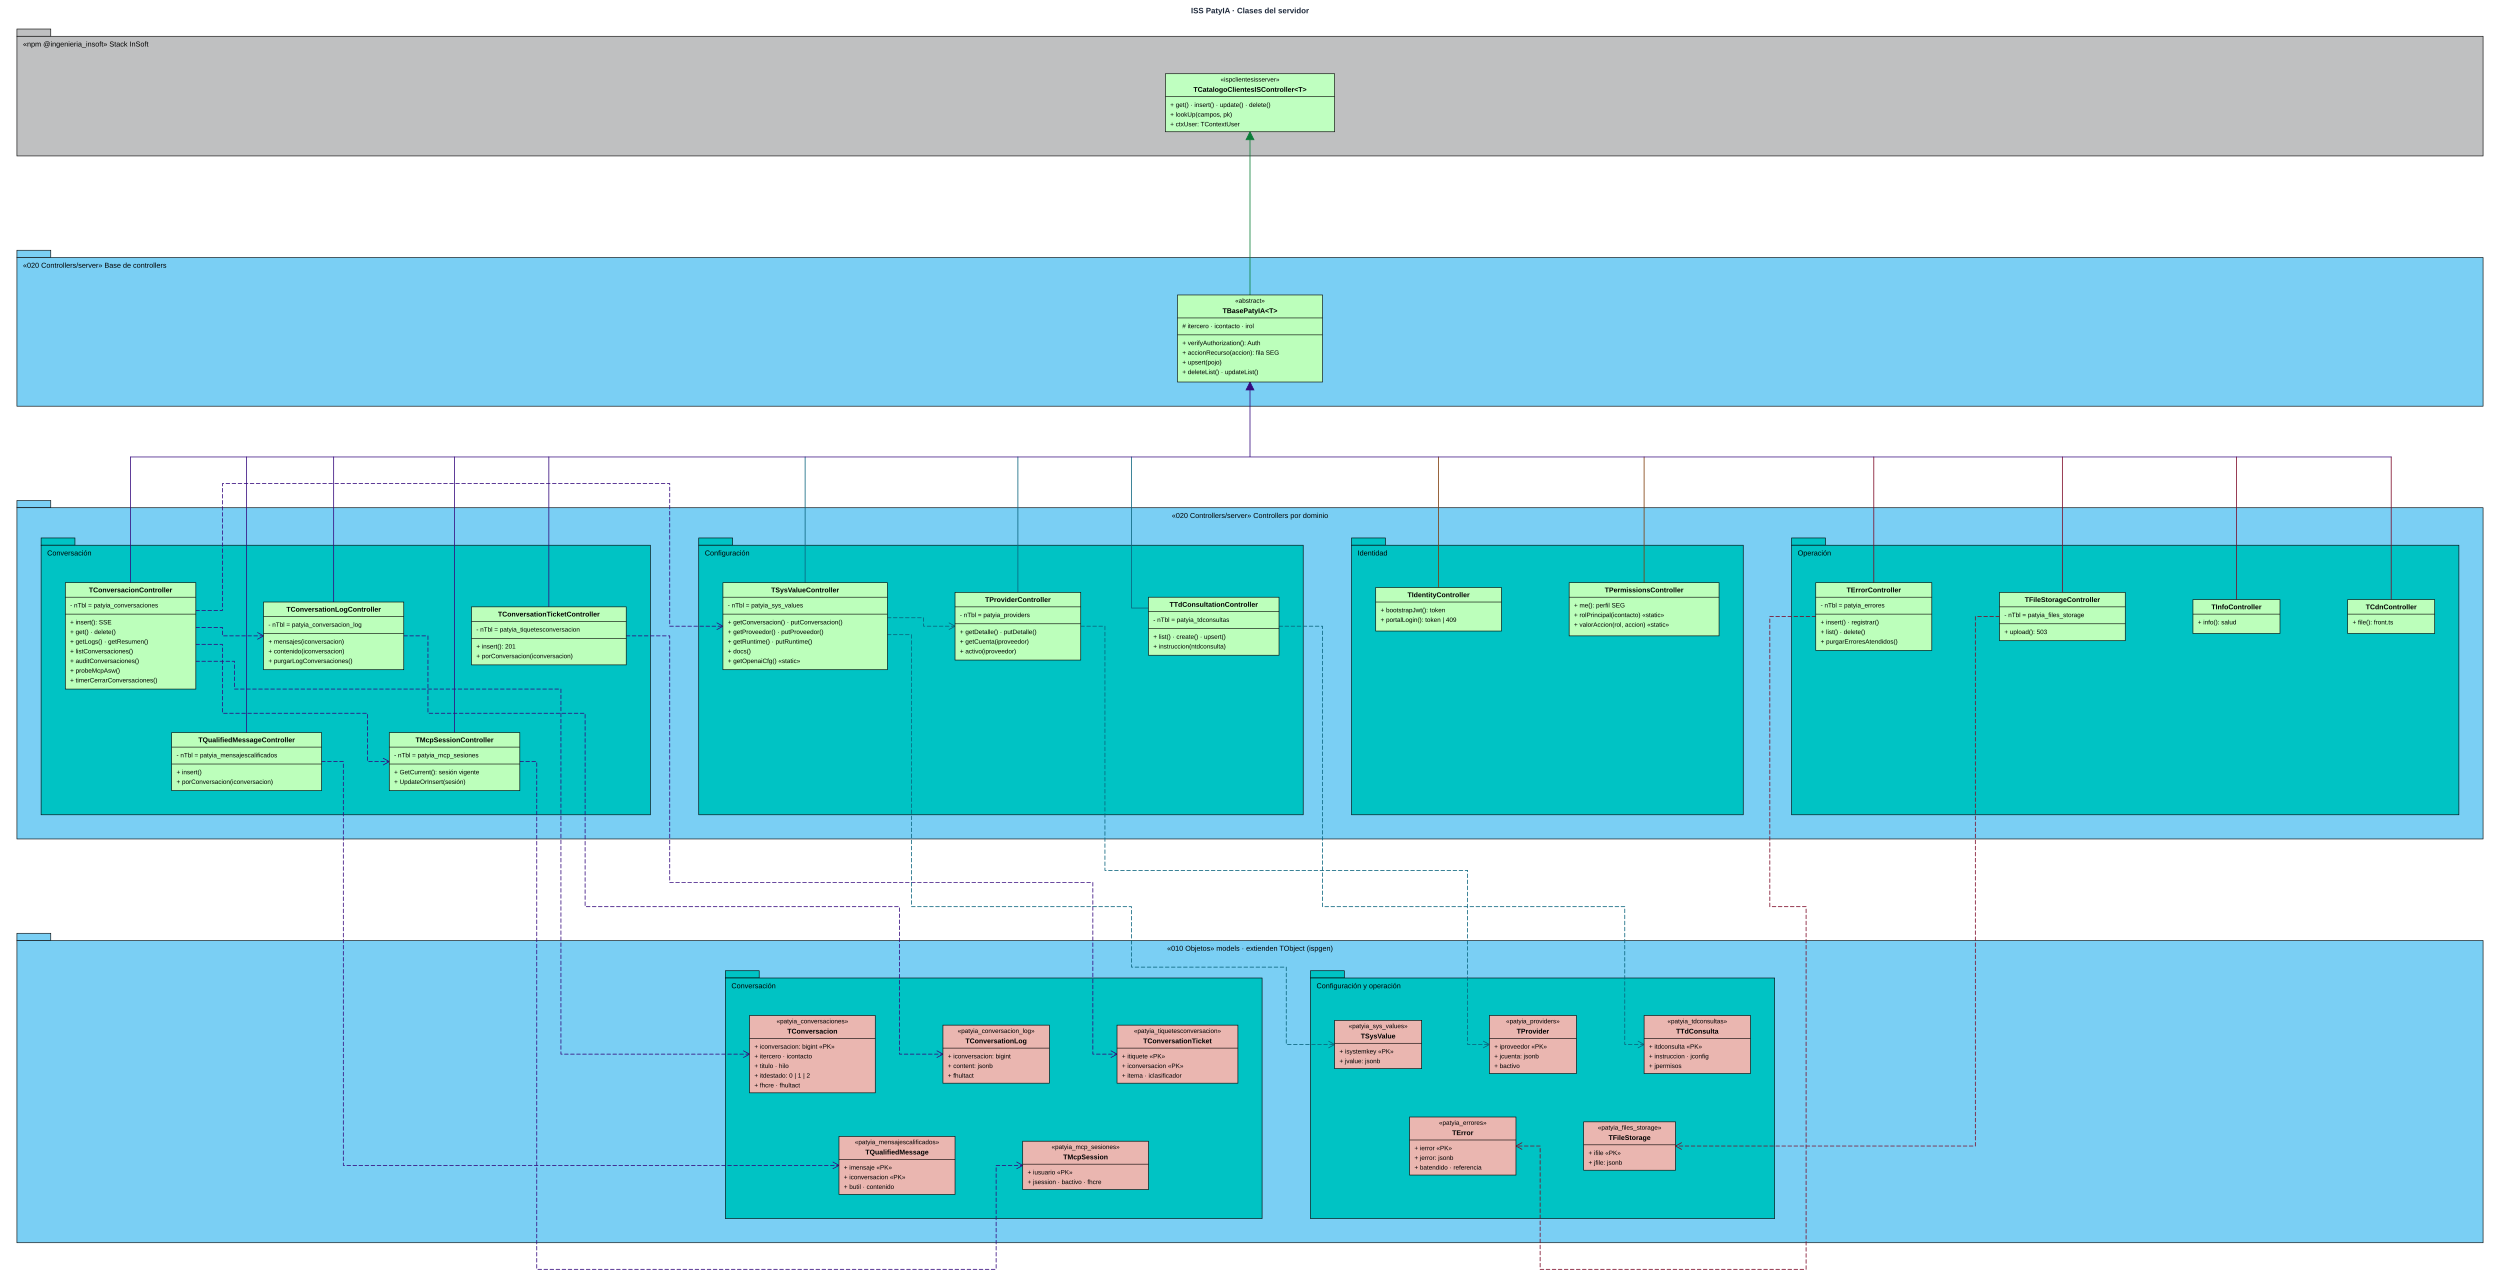
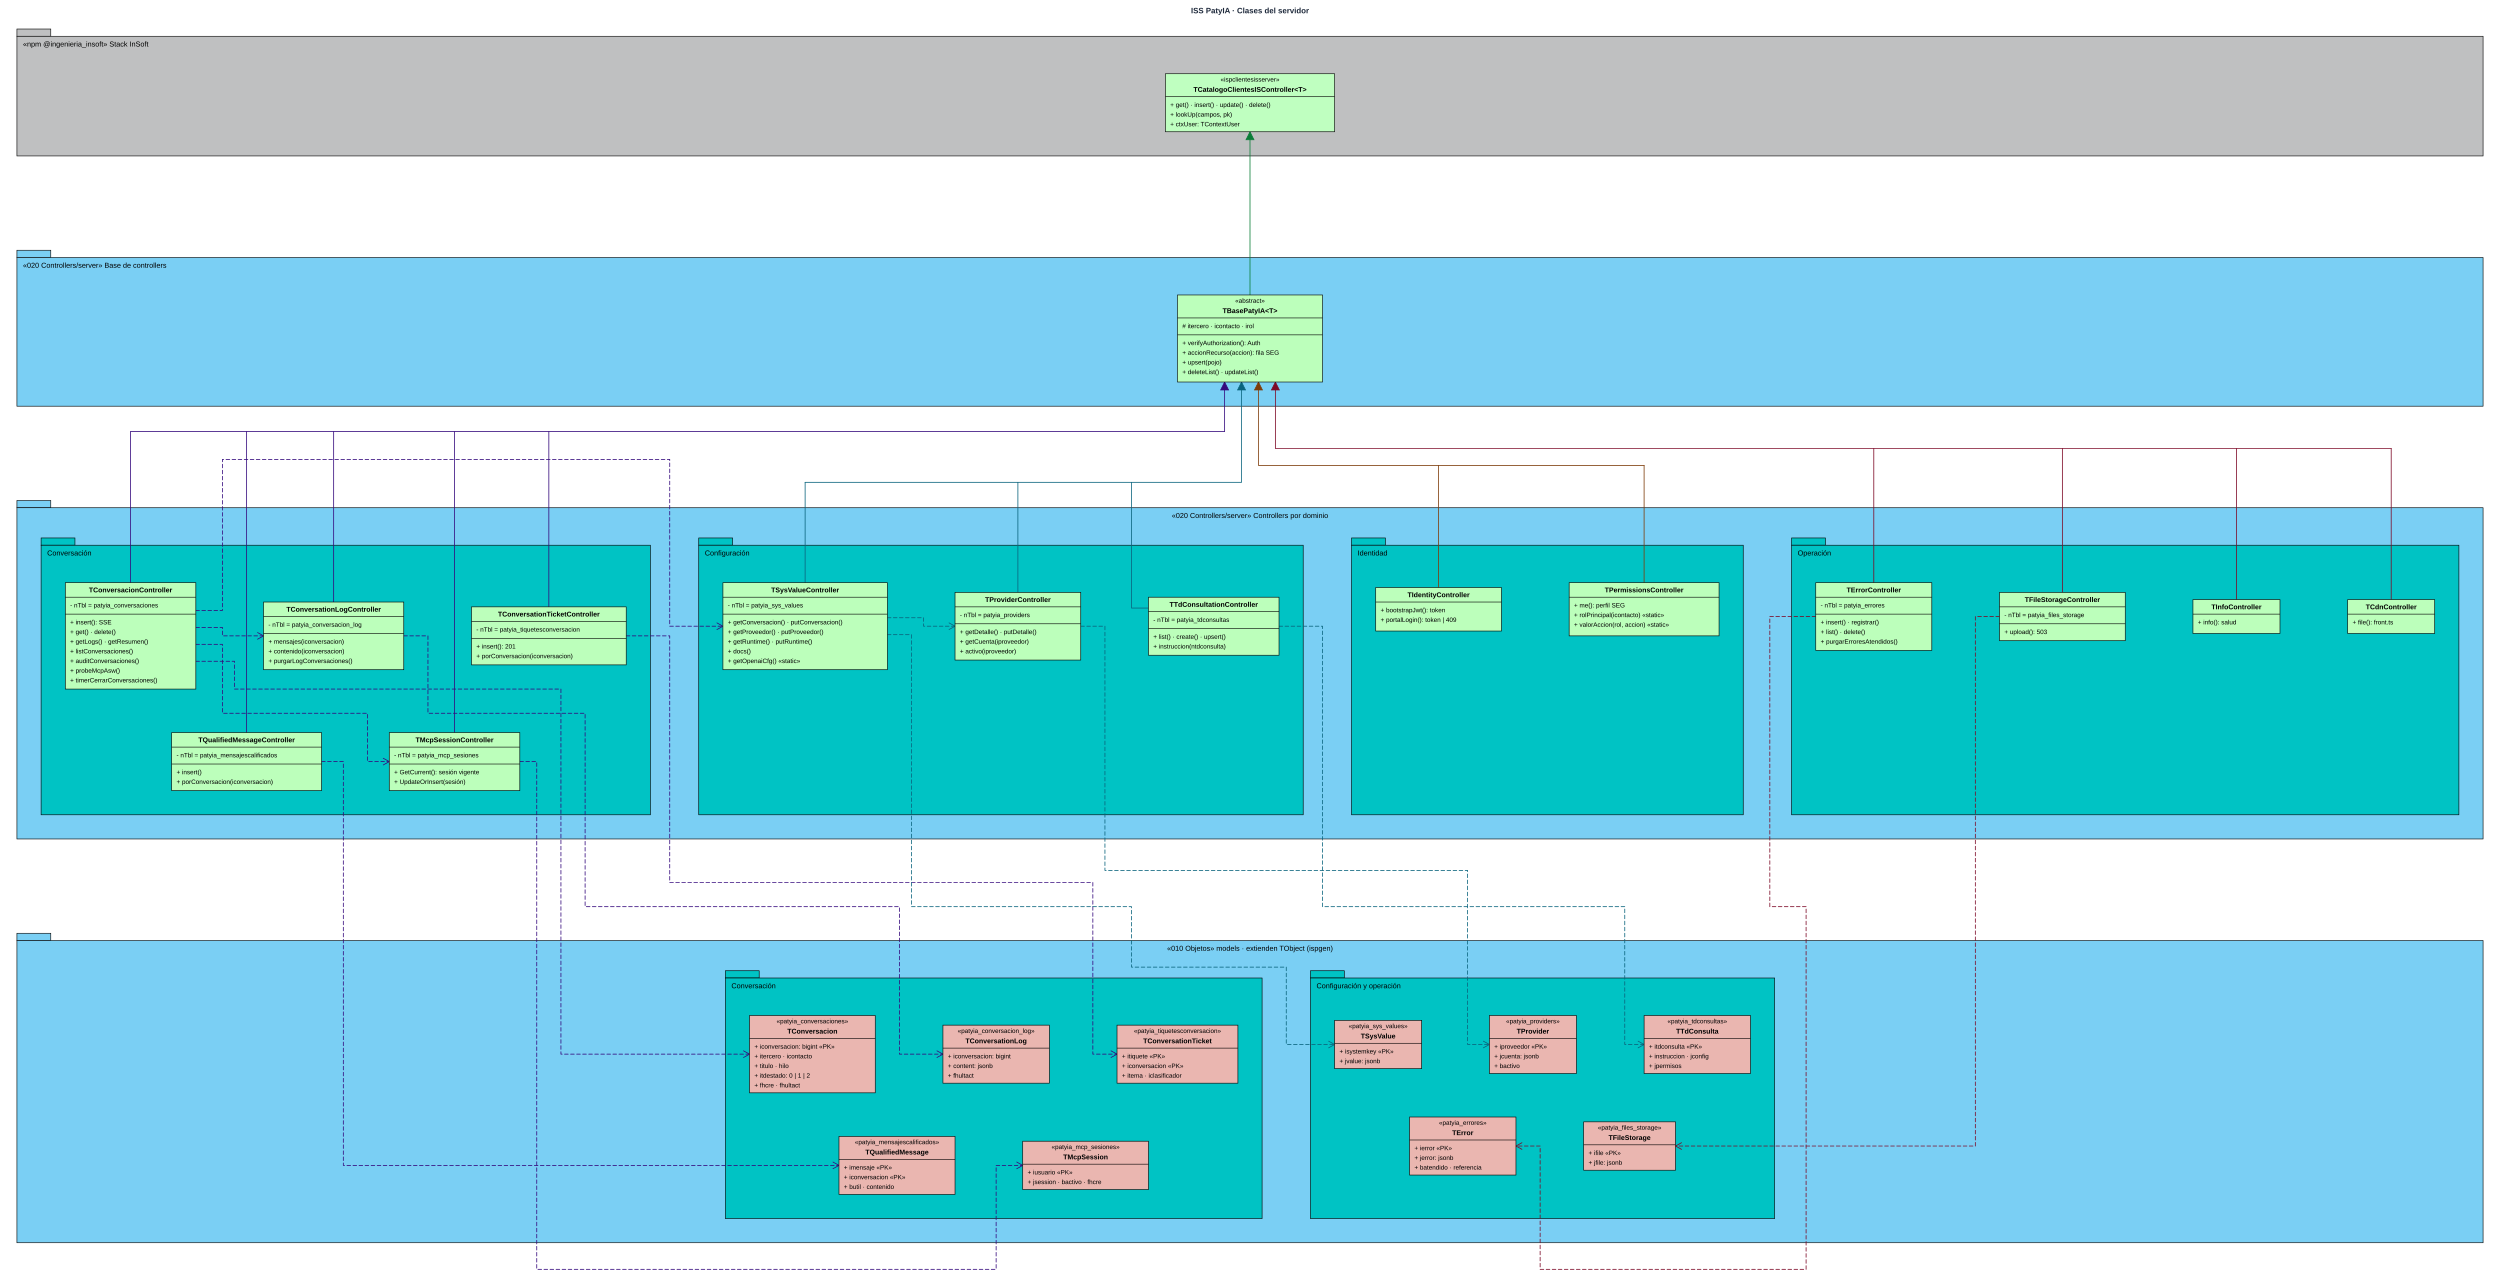
<svg xmlns="http://www.w3.org/2000/svg" style="background:#FFFFFF" part="canvas" class="cls-svg" role="img" viewBox="0 0 4136 2128" preserveAspectRatio="xMidYMid meet" aria-label="ISS PatyIA · Clases del servidor">
  <text x="2068" y="22" text-anchor="middle" fill="#1e293b" font-size="13" font-weight="600" font-family="Tahoma,Arial,sans-serif">ISS PatyIA · Clases del servidor</text>
  <g class="cls-pkgs">
    <rect x="28" y="48" width="56" height="12" fill="#BFC0C1" stroke="#000000" stroke-width="1" class="cls-pkg__tab" />
    <rect x="28" y="60" width="4080" height="198" fill="#BFC0C1" stroke="#000000" stroke-width="1" class="cls-pkg" />
    <text x="38" y="77" text-anchor="start" fill="#000000" font-size="12" font-family="Tahoma,Arial,sans-serif">«npm @ingenieria_insoft» Stack InSoft</text>
    <rect x="28" y="414" width="56" height="12" fill="#7ACFF4" stroke="#000000" stroke-width="1" class="cls-pkg__tab" />
    <rect x="28" y="426" width="4080" height="246" fill="#7ACFF4" stroke="#000000" stroke-width="1" class="cls-pkg" />
    <text x="38" y="443" text-anchor="start" fill="#000000" font-size="12" font-family="Tahoma,Arial,sans-serif">«020 Controllers/server» Base de controllers</text>
    <rect x="28" y="828" width="56" height="12" fill="#7ACFF4" stroke="#000000" stroke-width="1" class="cls-pkg__tab" />
    <rect x="28" y="840" width="4080" height="548" fill="#7ACFF4" stroke="#000000" stroke-width="1" class="cls-pkg" />
    <text x="2068" y="857" text-anchor="middle" fill="#000000" font-size="12" font-family="Tahoma,Arial,sans-serif">«020 Controllers/server» Controllers por dominio</text>
    <rect x="28" y="1544" width="56" height="12" fill="#7ACFF4" stroke="#000000" stroke-width="1" class="cls-pkg__tab" />
    <rect x="28" y="1556" width="4080" height="500" fill="#7ACFF4" stroke="#000000" stroke-width="1" class="cls-pkg" />
    <text x="2068" y="1573" text-anchor="middle" fill="#000000" font-size="12" font-family="Tahoma,Arial,sans-serif">«010 Objetos» models · extienden TObject (ispgen)</text>
    <rect x="68" y="890" width="56" height="12" fill="#00C3C4" stroke="#000000" stroke-width="1" class="cls-pkg__tab" />
    <rect x="68" y="902" width="1008" height="446" fill="#00C3C4" stroke="#000000" stroke-width="1" class="cls-pkg" />
    <text x="78" y="919" text-anchor="start" fill="#000000" font-size="12" font-family="Tahoma,Arial,sans-serif">Conversación</text>
    <rect x="1156" y="890" width="56" height="12" fill="#00C3C4" stroke="#000000" stroke-width="1" class="cls-pkg__tab" />
    <rect x="1156" y="902" width="1000" height="446" fill="#00C3C4" stroke="#000000" stroke-width="1" class="cls-pkg" />
    <text x="1166" y="919" text-anchor="start" fill="#000000" font-size="12" font-family="Tahoma,Arial,sans-serif">Configuración</text>
    <rect x="2236" y="890" width="56" height="12" fill="#00C3C4" stroke="#000000" stroke-width="1" class="cls-pkg__tab" />
    <rect x="2236" y="902" width="648" height="446" fill="#00C3C4" stroke="#000000" stroke-width="1" class="cls-pkg" />
    <text x="2246" y="919" text-anchor="start" fill="#000000" font-size="12" font-family="Tahoma,Arial,sans-serif">Identidad</text>
    <rect x="2964" y="890" width="56" height="12" fill="#00C3C4" stroke="#000000" stroke-width="1" class="cls-pkg__tab" />
    <rect x="2964" y="902" width="1104" height="446" fill="#00C3C4" stroke="#000000" stroke-width="1" class="cls-pkg" />
    <text x="2974" y="919" text-anchor="start" fill="#000000" font-size="12" font-family="Tahoma,Arial,sans-serif">Operación</text>
    <rect x="1200" y="1606" width="56" height="12" fill="#00C3C4" stroke="#000000" stroke-width="1" class="cls-pkg__tab" />
    <rect x="1200" y="1618" width="888" height="398" fill="#00C3C4" stroke="#000000" stroke-width="1" class="cls-pkg" />
    <text x="1210" y="1635" text-anchor="start" fill="#000000" font-size="12" font-family="Tahoma,Arial,sans-serif">Conversación</text>
    <rect x="2168" y="1606" width="56" height="12" fill="#00C3C4" stroke="#000000" stroke-width="1" class="cls-pkg__tab" />
    <rect x="2168" y="1618" width="768" height="398" fill="#00C3C4" stroke="#000000" stroke-width="1" class="cls-pkg" />
    <text x="2178" y="1635" text-anchor="start" fill="#000000" font-size="12" font-family="Tahoma,Arial,sans-serif">Configuración y operación</text>
  </g>
  <g class="cls-rel" data-edge-id="r0">
    <path d="M2068,488 V218" fill="none" stroke="#0a7d37" stroke-width="1.3" stroke-linejoin="round" stroke-linecap="round" class="cls-rel__path" />
    <polygon points="0,0 -13.2,-6.6 -13.2,6.6" fill="#0a7d37" stroke="#0a7d37" stroke-width="1.2" transform="translate(2068,218) rotate(270)" class="cls-rel__head" />
  </g>
  <g class="cls-rel" data-edge-id="r1">
-     <path d="M216,964 V756" fill="none" stroke="#350a7d" stroke-width="1.3" stroke-linejoin="round" stroke-linecap="round" class="cls-rel__path" />
+     <path d="M216,964 V714" fill="none" stroke="#350a7d" stroke-width="1.3" stroke-linejoin="round" stroke-linecap="round" class="cls-rel__path" />
  </g>
  <g class="cls-rel" data-edge-id="r2">
-     <path d="M552,996 V756" fill="none" stroke="#350a7d" stroke-width="1.3" stroke-linejoin="round" stroke-linecap="round" class="cls-rel__path" />
+     <path d="M552,996 V714" fill="none" stroke="#350a7d" stroke-width="1.3" stroke-linejoin="round" stroke-linecap="round" class="cls-rel__path" />
  </g>
  <g class="cls-rel" data-edge-id="r3">
-     <path d="M908,1004 V756" fill="none" stroke="#350a7d" stroke-width="1.3" stroke-linejoin="round" stroke-linecap="round" class="cls-rel__path" />
+     <path d="M908,1004 V714" fill="none" stroke="#350a7d" stroke-width="1.3" stroke-linejoin="round" stroke-linecap="round" class="cls-rel__path" />
  </g>
  <g class="cls-rel" data-edge-id="r4">
-     <path d="M408,1212 V756" fill="none" stroke="#350a7d" stroke-width="1.3" stroke-linejoin="round" stroke-linecap="round" class="cls-rel__path" />
+     <path d="M408,1212 V714" fill="none" stroke="#350a7d" stroke-width="1.3" stroke-linejoin="round" stroke-linecap="round" class="cls-rel__path" />
  </g>
  <g class="cls-rel" data-edge-id="r5">
-     <path d="M752,1212 V756" fill="none" stroke="#350a7d" stroke-width="1.3" stroke-linejoin="round" stroke-linecap="round" class="cls-rel__path" />
+     <path d="M752,1212 V714" fill="none" stroke="#350a7d" stroke-width="1.3" stroke-linejoin="round" stroke-linecap="round" class="cls-rel__path" />
  </g>
  <g class="cls-rel" data-edge-id="r6">
-     <path d="M1332,964 V756" fill="none" stroke="#0a647d" stroke-width="1.3" stroke-linejoin="round" stroke-linecap="round" class="cls-rel__path" />
+     <path d="M1332,964 V798" fill="none" stroke="#0a647d" stroke-width="1.3" stroke-linejoin="round" stroke-linecap="round" class="cls-rel__path" />
  </g>
  <g class="cls-rel" data-edge-id="r7">
-     <path d="M1684,980 V756" fill="none" stroke="#0a647d" stroke-width="1.3" stroke-linejoin="round" stroke-linecap="round" class="cls-rel__path" />
+     <path d="M1684,980 V798" fill="none" stroke="#0a647d" stroke-width="1.3" stroke-linejoin="round" stroke-linecap="round" class="cls-rel__path" />
  </g>
  <g class="cls-rel" data-edge-id="r8">
-     <path d="M1900,1006 H1872 V756" fill="none" stroke="#0a647d" stroke-width="1.3" stroke-linejoin="round" stroke-linecap="round" class="cls-rel__path" />
+     <path d="M1900,1006 H1872 V798" fill="none" stroke="#0a647d" stroke-width="1.3" stroke-linejoin="round" stroke-linecap="round" class="cls-rel__path" />
  </g>
  <g class="cls-rel" data-edge-id="r9">
-     <path d="M2380,972 V756" fill="none" stroke="#7d3c0a" stroke-width="1.3" stroke-linejoin="round" stroke-linecap="round" class="cls-rel__path" />
+     <path d="M2380,972 V770" fill="none" stroke="#7d3c0a" stroke-width="1.3" stroke-linejoin="round" stroke-linecap="round" class="cls-rel__path" />
  </g>
  <g class="cls-rel" data-edge-id="r10">
-     <path d="M2720,964 V756" fill="none" stroke="#7d3c0a" stroke-width="1.3" stroke-linejoin="round" stroke-linecap="round" class="cls-rel__path" />
+     <path d="M2720,964 V770" fill="none" stroke="#7d3c0a" stroke-width="1.3" stroke-linejoin="round" stroke-linecap="round" class="cls-rel__path" />
  </g>
  <g class="cls-rel" data-edge-id="r11">
-     <path d="M3100,964 V756" fill="none" stroke="#7d0a27" stroke-width="1.3" stroke-linejoin="round" stroke-linecap="round" class="cls-rel__path" />
+     <path d="M3100,964 V742" fill="none" stroke="#7d0a27" stroke-width="1.3" stroke-linejoin="round" stroke-linecap="round" class="cls-rel__path" />
  </g>
  <g class="cls-rel" data-edge-id="r12">
-     <path d="M3412,980 V756" fill="none" stroke="#7d0a27" stroke-width="1.3" stroke-linejoin="round" stroke-linecap="round" class="cls-rel__path" />
+     <path d="M3412,980 V742" fill="none" stroke="#7d0a27" stroke-width="1.3" stroke-linejoin="round" stroke-linecap="round" class="cls-rel__path" />
  </g>
  <g class="cls-rel" data-edge-id="r13">
-     <path d="M3700,992 V756" fill="none" stroke="#7d0a27" stroke-width="1.3" stroke-linejoin="round" stroke-linecap="round" class="cls-rel__path" />
+     <path d="M3700,992 V742" fill="none" stroke="#7d0a27" stroke-width="1.3" stroke-linejoin="round" stroke-linecap="round" class="cls-rel__path" />
  </g>
  <g class="cls-rel" data-edge-id="r14">
-     <path d="M3956,992 V756" fill="none" stroke="#7d0a27" stroke-width="1.3" stroke-linejoin="round" stroke-linecap="round" class="cls-rel__path" />
+     <path d="M3956,992 V742" fill="none" stroke="#7d0a27" stroke-width="1.3" stroke-linejoin="round" stroke-linecap="round" class="cls-rel__path" />
  </g>
  <g class="cls-rel" data-edge-id="r15">
    <path d="M324,1038 H368 V1052 H436" fill="none" stroke="#350a7d" stroke-width="1.3" stroke-dasharray="6 4" stroke-linejoin="round" stroke-linecap="round" class="cls-rel__path" />
    <polyline points="-9.9,-5.5 0,0 -9.9,5.5" fill="none" stroke="#350a7d" stroke-width="1.3" stroke-linejoin="round" stroke-linecap="round" transform="translate(436,1052) rotate(0)" class="cls-rel__head" />
  </g>
  <g class="cls-rel" data-edge-id="r16">
    <path d="M324,1066 H368 V1180 H608 V1260 H644" fill="none" stroke="#350a7d" stroke-width="1.3" stroke-dasharray="6 4" stroke-linejoin="round" stroke-linecap="round" class="cls-rel__path" />
    <polyline points="-9.9,-5.5 0,0 -9.9,5.5" fill="none" stroke="#350a7d" stroke-width="1.3" stroke-linejoin="round" stroke-linecap="round" transform="translate(644,1260) rotate(0)" class="cls-rel__head" />
  </g>
  <g class="cls-rel" data-edge-id="r17">
-     <path d="M324,1010 H368 V800 H1108 V1036 H1196" fill="none" stroke="#350a7d" stroke-width="1.3" stroke-dasharray="6 4" stroke-linejoin="round" stroke-linecap="round" class="cls-rel__path" />
+     <path d="M324,1010 H368 V760 H1108 V1036 H1196" fill="none" stroke="#350a7d" stroke-width="1.3" stroke-dasharray="6 4" stroke-linejoin="round" stroke-linecap="round" class="cls-rel__path" />
    <polyline points="-9.9,-5.5 0,0 -9.9,5.5" fill="none" stroke="#350a7d" stroke-width="1.3" stroke-linejoin="round" stroke-linecap="round" transform="translate(1196,1036) rotate(0)" class="cls-rel__head" />
  </g>
  <g class="cls-rel" data-edge-id="r18">
    <path d="M1468,1022 H1528 V1036 H1580" fill="none" stroke="#0a647d" stroke-width="1.3" stroke-dasharray="6 4" stroke-linejoin="round" stroke-linecap="round" class="cls-rel__path" />
    <polyline points="-9.9,-5.5 0,0 -9.9,5.5" fill="none" stroke="#0a647d" stroke-width="1.3" stroke-linejoin="round" stroke-linecap="round" transform="translate(1580,1036) rotate(0)" class="cls-rel__head" />
  </g>
  <g class="cls-rel" data-edge-id="r19">
    <path d="M324,1094 H388 V1140 H928 V1744 H1240" fill="none" stroke="#350a7d" stroke-width="1.3" stroke-dasharray="6 4" stroke-linejoin="round" stroke-linecap="round" class="cls-rel__path" />
    <polyline points="-9.9,-5.5 0,0 -9.9,5.5" fill="none" stroke="#350a7d" stroke-width="1.3" stroke-linejoin="round" stroke-linecap="round" transform="translate(1240,1744) rotate(0)" class="cls-rel__head" />
  </g>
  <g class="cls-rel" data-edge-id="r20">
    <path d="M668,1052 H708 V1180 H968 V1500 H1488 V1744 H1560" fill="none" stroke="#350a7d" stroke-width="1.3" stroke-dasharray="6 4" stroke-linejoin="round" stroke-linecap="round" class="cls-rel__path" />
    <polyline points="-9.9,-5.5 0,0 -9.9,5.5" fill="none" stroke="#350a7d" stroke-width="1.3" stroke-linejoin="round" stroke-linecap="round" transform="translate(1560,1744) rotate(0)" class="cls-rel__head" />
  </g>
  <g class="cls-rel" data-edge-id="r21">
    <path d="M1036,1052 H1108 V1460 H1808 V1744 H1848" fill="none" stroke="#350a7d" stroke-width="1.3" stroke-dasharray="6 4" stroke-linejoin="round" stroke-linecap="round" class="cls-rel__path" />
    <polyline points="-9.9,-5.5 0,0 -9.9,5.5" fill="none" stroke="#350a7d" stroke-width="1.3" stroke-linejoin="round" stroke-linecap="round" transform="translate(1848,1744) rotate(0)" class="cls-rel__head" />
  </g>
  <g class="cls-rel" data-edge-id="r22">
    <path d="M532,1260 H568 V1928 H1388" fill="none" stroke="#350a7d" stroke-width="1.3" stroke-dasharray="6 4" stroke-linejoin="round" stroke-linecap="round" class="cls-rel__path" />
    <polyline points="-9.9,-5.5 0,0 -9.9,5.5" fill="none" stroke="#350a7d" stroke-width="1.3" stroke-linejoin="round" stroke-linecap="round" transform="translate(1388,1928) rotate(0)" class="cls-rel__head" />
  </g>
  <g class="cls-rel" data-edge-id="r23">
    <path d="M860,1260 H888 V2100 H1648 V1928 H1692" fill="none" stroke="#350a7d" stroke-width="1.3" stroke-dasharray="6 4" stroke-linejoin="round" stroke-linecap="round" class="cls-rel__path" />
    <polyline points="-9.9,-5.5 0,0 -9.9,5.5" fill="none" stroke="#350a7d" stroke-width="1.3" stroke-linejoin="round" stroke-linecap="round" transform="translate(1692,1928) rotate(0)" class="cls-rel__head" />
  </g>
  <g class="cls-rel" data-edge-id="r24">
    <path d="M1468,1050 H1508 V1500 H1872 V1600 H2128 V1728 H2208" fill="none" stroke="#0a647d" stroke-width="1.3" stroke-dasharray="6 4" stroke-linejoin="round" stroke-linecap="round" class="cls-rel__path" />
    <polyline points="-9.9,-5.5 0,0 -9.9,5.5" fill="none" stroke="#0a647d" stroke-width="1.3" stroke-linejoin="round" stroke-linecap="round" transform="translate(2208,1728) rotate(0)" class="cls-rel__head" />
  </g>
  <g class="cls-rel" data-edge-id="r25">
    <path d="M1788,1036 H1828 V1440 H2428 V1728 H2464" fill="none" stroke="#0a647d" stroke-width="1.3" stroke-dasharray="6 4" stroke-linejoin="round" stroke-linecap="round" class="cls-rel__path" />
    <polyline points="-9.9,-5.5 0,0 -9.9,5.5" fill="none" stroke="#0a647d" stroke-width="1.3" stroke-linejoin="round" stroke-linecap="round" transform="translate(2464,1728) rotate(0)" class="cls-rel__head" />
  </g>
  <g class="cls-rel" data-edge-id="r26">
    <path d="M2116,1036 H2188 V1500 H2688 V1728 H2720" fill="none" stroke="#0a647d" stroke-width="1.3" stroke-dasharray="6 4" stroke-linejoin="round" stroke-linecap="round" class="cls-rel__path" />
    <polyline points="-9.9,-5.5 0,0 -9.9,5.5" fill="none" stroke="#0a647d" stroke-width="1.3" stroke-linejoin="round" stroke-linecap="round" transform="translate(2720,1728) rotate(0)" class="cls-rel__head" />
  </g>
  <g class="cls-rel" data-edge-id="r27">
    <path d="M3004,1020 H2928 V1500 H2988 V2100 H2548 V1896 H2508" fill="none" stroke="#7d0a27" stroke-width="1.3" stroke-dasharray="6 4" stroke-linejoin="round" stroke-linecap="round" class="cls-rel__path" />
    <polyline points="-9.9,-5.5 0,0 -9.9,5.5" fill="none" stroke="#7d0a27" stroke-width="1.3" stroke-linejoin="round" stroke-linecap="round" transform="translate(2508,1896) rotate(180)" class="cls-rel__head" />
  </g>
  <g class="cls-rel" data-edge-id="r28">
    <path d="M3308,1020 H3268 V1896 H2772" fill="none" stroke="#7d0a27" stroke-width="1.3" stroke-dasharray="6 4" stroke-linejoin="round" stroke-linecap="round" class="cls-rel__path" />
    <polyline points="-9.9,-5.5 0,0 -9.9,5.5" fill="none" stroke="#7d0a27" stroke-width="1.3" stroke-linejoin="round" stroke-linecap="round" transform="translate(2772,1896) rotate(180)" class="cls-rel__head" />
  </g>
-   <g class="cls-rel" data-edge-id="base::bus">
-     <path d="M216,756 H3956 H2068 V632" fill="none" stroke="#350a7d" stroke-width="1.3" stroke-linejoin="round" stroke-linecap="round" class="cls-rel__path" />
-     <polygon points="0,0 -13.2,-6.6 -13.2,6.6" fill="#350a7d" stroke="#350a7d" stroke-width="1.2" transform="translate(2068,632) rotate(270)" class="cls-rel__head" />
+   <g class="cls-rel" data-edge-id="base::pkg-conv::bus">
+     <path d="M216,714 H2026 H2026 V632" fill="none" stroke="#350a7d" stroke-width="1.3" stroke-linejoin="round" stroke-linecap="round" class="cls-rel__path" />
+     <polygon points="0,0 -13.2,-6.6 -13.2,6.6" fill="#350a7d" stroke="#350a7d" stroke-width="1.2" transform="translate(2026,632) rotate(270)" class="cls-rel__head" />
+   </g>
+   <g class="cls-rel" data-edge-id="base::pkg-cfg::bus">
+     <path d="M1332,798 H2054 H2054 V632" fill="none" stroke="#0a647d" stroke-width="1.3" stroke-linejoin="round" stroke-linecap="round" class="cls-rel__path" />
+     <polygon points="0,0 -13.2,-6.6 -13.2,6.6" fill="#0a647d" stroke="#0a647d" stroke-width="1.2" transform="translate(2054,632) rotate(270)" class="cls-rel__head" />
+   </g>
+   <g class="cls-rel" data-edge-id="base::pkg-ident::bus">
+     <path d="M2082,770 H2720 H2082 V632" fill="none" stroke="#7d3c0a" stroke-width="1.3" stroke-linejoin="round" stroke-linecap="round" class="cls-rel__path" />
+     <polygon points="0,0 -13.2,-6.6 -13.2,6.6" fill="#7d3c0a" stroke="#7d3c0a" stroke-width="1.2" transform="translate(2082,632) rotate(270)" class="cls-rel__head" />
+   </g>
+   <g class="cls-rel" data-edge-id="base::pkg-ops::bus">
+     <path d="M2110,742 H3956 H2110 V632" fill="none" stroke="#7d0a27" stroke-width="1.3" stroke-linejoin="round" stroke-linecap="round" class="cls-rel__path" />
+     <polygon points="0,0 -13.2,-6.6 -13.2,6.6" fill="#7d0a27" stroke="#7d0a27" stroke-width="1.2" transform="translate(2110,632) rotate(270)" class="cls-rel__head" />
  </g>
  <g class="cls-node cls-node--vp" data-node-id="catalogo">
    <rect x="1928" y="122" width="280" height="96" fill="#BFFFC0" stroke="#000000" stroke-width="1" class="cls-node__box" />
    <line x1="1928" y1="160" x2="2208" y2="160" stroke="#000000" stroke-width="1" class="cls-node__divider" />
    <text x="2068" y="135" text-anchor="middle" fill="#000000" font-size="10.5" font-family="Tahoma,Arial,sans-serif">«ispclientesisserver»</text>
    <text x="2068" y="152" text-anchor="middle" fill="#000000" font-size="11.5" font-weight="700" font-family="Tahoma,Arial,sans-serif">TCatalogoClientesISController&lt;T&gt;</text>
    <text x="1936" y="174" dominant-baseline="middle" fill="#000000" font-size="10.5" font-family="Tahoma,Arial,sans-serif">+ get() · insert() · update() · delete()</text>
    <text x="1936" y="190" dominant-baseline="middle" fill="#000000" font-size="10.5" font-family="Tahoma,Arial,sans-serif">+ lookUp(campos, pk)</text>
    <text x="1936" y="206" dominant-baseline="middle" fill="#000000" font-size="10.5" font-family="Tahoma,Arial,sans-serif">+ ctxUser: TContextUser</text>
  </g>
  <g class="cls-node cls-node--vp" data-node-id="base">
    <rect x="1948" y="488" width="240" height="144" fill="#BCFFBB" stroke="#000000" stroke-width="1" class="cls-node__box" />
    <line x1="1948" y1="526" x2="2188" y2="526" stroke="#000000" stroke-width="1" class="cls-node__divider" />
    <line x1="1948" y1="554" x2="2188" y2="554" stroke="#000000" stroke-width="1" class="cls-node__divider" />
    <text x="2068" y="501" text-anchor="middle" fill="#000000" font-size="10.5" font-family="Tahoma,Arial,sans-serif">«abstract»</text>
    <text x="2068" y="518" text-anchor="middle" fill="#000000" font-size="11.5" font-weight="700" font-family="Tahoma,Arial,sans-serif">TBasePatyIA&lt;T&gt;</text>
    <text x="1956" y="540" dominant-baseline="middle" fill="#000000" font-size="10.5" font-family="Tahoma,Arial,sans-serif"># itercero · icontacto · irol</text>
    <text x="1956" y="568" dominant-baseline="middle" fill="#000000" font-size="10.5" font-family="Tahoma,Arial,sans-serif">+ verifyAuthorization(): Auth</text>
    <text x="1956" y="584" dominant-baseline="middle" fill="#000000" font-size="10.5" font-family="Tahoma,Arial,sans-serif">+ accionRecurso(accion): fila SEG</text>
    <text x="1956" y="600" dominant-baseline="middle" fill="#000000" font-size="10.5" font-family="Tahoma,Arial,sans-serif">+ upsert(pojo)</text>
    <text x="1956" y="616" dominant-baseline="middle" fill="#000000" font-size="10.5" font-family="Tahoma,Arial,sans-serif">+ deleteList() · updateList()</text>
  </g>
  <g class="cls-node cls-node--vp" data-node-id="conv">
    <rect x="108" y="964" width="216" height="176" fill="#BCFFBB" stroke="#000000" stroke-width="1" class="cls-node__box" />
    <line x1="108" y1="988" x2="324" y2="988" stroke="#000000" stroke-width="1" class="cls-node__divider" />
    <line x1="108" y1="1016" x2="324" y2="1016" stroke="#000000" stroke-width="1" class="cls-node__divider" />
    <text x="216" y="980" text-anchor="middle" fill="#000000" font-size="11.5" font-weight="700" font-family="Tahoma,Arial,sans-serif">TConversacionController</text>
    <text x="116" y="1002" dominant-baseline="middle" fill="#000000" font-size="10.5" font-family="Tahoma,Arial,sans-serif">- nTbl = patyia_conversaciones</text>
    <text x="116" y="1030" dominant-baseline="middle" fill="#000000" font-size="10.5" font-family="Tahoma,Arial,sans-serif">+ insert(): SSE</text>
    <text x="116" y="1046" dominant-baseline="middle" fill="#000000" font-size="10.5" font-family="Tahoma,Arial,sans-serif">+ get() · delete()</text>
    <text x="116" y="1062" dominant-baseline="middle" fill="#000000" font-size="10.5" font-family="Tahoma,Arial,sans-serif">+ getLogs() · getResumen()</text>
    <text x="116" y="1078" dominant-baseline="middle" fill="#000000" font-size="10.5" font-family="Tahoma,Arial,sans-serif">+ listConversaciones()</text>
    <text x="116" y="1094" dominant-baseline="middle" fill="#000000" font-size="10.5" font-family="Tahoma,Arial,sans-serif">+ auditConversaciones()</text>
    <text x="116" y="1110" dominant-baseline="middle" fill="#000000" font-size="10.5" font-family="Tahoma,Arial,sans-serif">+ probeMcpAsw()</text>
    <text x="116" y="1126" dominant-baseline="middle" fill="#000000" font-size="10.5" font-family="Tahoma,Arial,sans-serif">+ timerCerrarConversaciones()</text>
  </g>
  <g class="cls-node cls-node--vp" data-node-id="log">
    <rect x="436" y="996" width="232" height="112" fill="#BCFFBB" stroke="#000000" stroke-width="1" class="cls-node__box" />
    <line x1="436" y1="1020" x2="668" y2="1020" stroke="#000000" stroke-width="1" class="cls-node__divider" />
    <line x1="436" y1="1048" x2="668" y2="1048" stroke="#000000" stroke-width="1" class="cls-node__divider" />
    <text x="552" y="1012" text-anchor="middle" fill="#000000" font-size="11.5" font-weight="700" font-family="Tahoma,Arial,sans-serif">TConversationLogController</text>
    <text x="444" y="1034" dominant-baseline="middle" fill="#000000" font-size="10.5" font-family="Tahoma,Arial,sans-serif">- nTbl = patyia_conversacion_log</text>
    <text x="444" y="1062" dominant-baseline="middle" fill="#000000" font-size="10.5" font-family="Tahoma,Arial,sans-serif">+ mensajes(iconversacion)</text>
    <text x="444" y="1078" dominant-baseline="middle" fill="#000000" font-size="10.5" font-family="Tahoma,Arial,sans-serif">+ contenido(iconversacion)</text>
    <text x="444" y="1094" dominant-baseline="middle" fill="#000000" font-size="10.5" font-family="Tahoma,Arial,sans-serif">+ purgarLogConversaciones()</text>
  </g>
  <g class="cls-node cls-node--vp" data-node-id="tiq">
    <rect x="780" y="1004" width="256" height="96" fill="#BCFFBB" stroke="#000000" stroke-width="1" class="cls-node__box" />
    <line x1="780" y1="1028" x2="1036" y2="1028" stroke="#000000" stroke-width="1" class="cls-node__divider" />
    <line x1="780" y1="1056" x2="1036" y2="1056" stroke="#000000" stroke-width="1" class="cls-node__divider" />
    <text x="908" y="1020" text-anchor="middle" fill="#000000" font-size="11.5" font-weight="700" font-family="Tahoma,Arial,sans-serif">TConversationTicketController</text>
    <text x="788" y="1042" dominant-baseline="middle" fill="#000000" font-size="10.5" font-family="Tahoma,Arial,sans-serif">- nTbl = patyia_tiquetesconversacion</text>
    <text x="788" y="1070" dominant-baseline="middle" fill="#000000" font-size="10.5" font-family="Tahoma,Arial,sans-serif">+ insert(): 201</text>
    <text x="788" y="1086" dominant-baseline="middle" fill="#000000" font-size="10.5" font-family="Tahoma,Arial,sans-serif">+ porConversacion(iconversacion)</text>
  </g>
  <g class="cls-node cls-node--vp" data-node-id="msg">
    <rect x="284" y="1212" width="248" height="96" fill="#BCFFBB" stroke="#000000" stroke-width="1" class="cls-node__box" />
    <line x1="284" y1="1236" x2="532" y2="1236" stroke="#000000" stroke-width="1" class="cls-node__divider" />
    <line x1="284" y1="1264" x2="532" y2="1264" stroke="#000000" stroke-width="1" class="cls-node__divider" />
    <text x="408" y="1228" text-anchor="middle" fill="#000000" font-size="11.5" font-weight="700" font-family="Tahoma,Arial,sans-serif">TQualifiedMessageController</text>
    <text x="292" y="1250" dominant-baseline="middle" fill="#000000" font-size="10.5" font-family="Tahoma,Arial,sans-serif">- nTbl = patyia_mensajescalificados</text>
    <text x="292" y="1278" dominant-baseline="middle" fill="#000000" font-size="10.5" font-family="Tahoma,Arial,sans-serif">+ insert()</text>
    <text x="292" y="1294" dominant-baseline="middle" fill="#000000" font-size="10.5" font-family="Tahoma,Arial,sans-serif">+ porConversacion(iconversacion)</text>
  </g>
  <g class="cls-node cls-node--vp" data-node-id="mcp">
    <rect x="644" y="1212" width="216" height="96" fill="#BCFFBB" stroke="#000000" stroke-width="1" class="cls-node__box" />
    <line x1="644" y1="1236" x2="860" y2="1236" stroke="#000000" stroke-width="1" class="cls-node__divider" />
    <line x1="644" y1="1264" x2="860" y2="1264" stroke="#000000" stroke-width="1" class="cls-node__divider" />
    <text x="752" y="1228" text-anchor="middle" fill="#000000" font-size="11.5" font-weight="700" font-family="Tahoma,Arial,sans-serif">TMcpSessionController</text>
    <text x="652" y="1250" dominant-baseline="middle" fill="#000000" font-size="10.5" font-family="Tahoma,Arial,sans-serif">- nTbl = patyia_mcp_sesiones</text>
    <text x="652" y="1278" dominant-baseline="middle" fill="#000000" font-size="10.5" font-family="Tahoma,Arial,sans-serif">+ GetCurrent(): sesión vigente</text>
    <text x="652" y="1294" dominant-baseline="middle" fill="#000000" font-size="10.5" font-family="Tahoma,Arial,sans-serif">+ UpdateOrInsert(sesión)</text>
  </g>
  <g class="cls-node cls-node--vp" data-node-id="sys">
    <rect x="1196" y="964" width="272" height="144" fill="#BCFFBB" stroke="#000000" stroke-width="1" class="cls-node__box" />
    <line x1="1196" y1="988" x2="1468" y2="988" stroke="#000000" stroke-width="1" class="cls-node__divider" />
    <line x1="1196" y1="1016" x2="1468" y2="1016" stroke="#000000" stroke-width="1" class="cls-node__divider" />
    <text x="1332" y="980" text-anchor="middle" fill="#000000" font-size="11.5" font-weight="700" font-family="Tahoma,Arial,sans-serif">TSysValueController</text>
    <text x="1204" y="1002" dominant-baseline="middle" fill="#000000" font-size="10.5" font-family="Tahoma,Arial,sans-serif">- nTbl = patyia_sys_values</text>
    <text x="1204" y="1030" dominant-baseline="middle" fill="#000000" font-size="10.5" font-family="Tahoma,Arial,sans-serif">+ getConversacion() · putConversacion()</text>
    <text x="1204" y="1046" dominant-baseline="middle" fill="#000000" font-size="10.5" font-family="Tahoma,Arial,sans-serif">+ getProveedor() · putProveedor()</text>
    <text x="1204" y="1062" dominant-baseline="middle" fill="#000000" font-size="10.5" font-family="Tahoma,Arial,sans-serif">+ getRuntime() · putRuntime()</text>
    <text x="1204" y="1078" dominant-baseline="middle" fill="#000000" font-size="10.5" font-family="Tahoma,Arial,sans-serif">+ docs()</text>
    <text x="1204" y="1094" dominant-baseline="middle" fill="#000000" font-size="10.5" font-family="Tahoma,Arial,sans-serif">+ getOpenaiCfg() «static»</text>
  </g>
  <g class="cls-node cls-node--vp" data-node-id="prov">
    <rect x="1580" y="980" width="208" height="112" fill="#BCFFBB" stroke="#000000" stroke-width="1" class="cls-node__box" />
    <line x1="1580" y1="1004" x2="1788" y2="1004" stroke="#000000" stroke-width="1" class="cls-node__divider" />
    <line x1="1580" y1="1032" x2="1788" y2="1032" stroke="#000000" stroke-width="1" class="cls-node__divider" />
    <text x="1684" y="996" text-anchor="middle" fill="#000000" font-size="11.5" font-weight="700" font-family="Tahoma,Arial,sans-serif">TProviderController</text>
    <text x="1588" y="1018" dominant-baseline="middle" fill="#000000" font-size="10.5" font-family="Tahoma,Arial,sans-serif">- nTbl = patyia_providers</text>
    <text x="1588" y="1046" dominant-baseline="middle" fill="#000000" font-size="10.5" font-family="Tahoma,Arial,sans-serif">+ getDetalle() · putDetalle()</text>
    <text x="1588" y="1062" dominant-baseline="middle" fill="#000000" font-size="10.5" font-family="Tahoma,Arial,sans-serif">+ getCuenta(iproveedor)</text>
    <text x="1588" y="1078" dominant-baseline="middle" fill="#000000" font-size="10.5" font-family="Tahoma,Arial,sans-serif">+ activo(iproveedor)</text>
  </g>
  <g class="cls-node cls-node--vp" data-node-id="td">
    <rect x="1900" y="988" width="216" height="96" fill="#BCFFBB" stroke="#000000" stroke-width="1" class="cls-node__box" />
    <line x1="1900" y1="1012" x2="2116" y2="1012" stroke="#000000" stroke-width="1" class="cls-node__divider" />
    <line x1="1900" y1="1040" x2="2116" y2="1040" stroke="#000000" stroke-width="1" class="cls-node__divider" />
    <text x="2008" y="1004" text-anchor="middle" fill="#000000" font-size="11.5" font-weight="700" font-family="Tahoma,Arial,sans-serif">TTdConsultationController</text>
    <text x="1908" y="1026" dominant-baseline="middle" fill="#000000" font-size="10.5" font-family="Tahoma,Arial,sans-serif">- nTbl = patyia_tdconsultas</text>
    <text x="1908" y="1054" dominant-baseline="middle" fill="#000000" font-size="10.5" font-family="Tahoma,Arial,sans-serif">+ list() · create() · upsert()</text>
    <text x="1908" y="1070" dominant-baseline="middle" fill="#000000" font-size="10.5" font-family="Tahoma,Arial,sans-serif">+ instruccion(ntdconsulta)</text>
  </g>
  <g class="cls-node cls-node--vp" data-node-id="ident">
    <rect x="2276" y="972" width="208" height="72" fill="#BCFFBB" stroke="#000000" stroke-width="1" class="cls-node__box" />
    <line x1="2276" y1="996" x2="2484" y2="996" stroke="#000000" stroke-width="1" class="cls-node__divider" />
    <text x="2380" y="988" text-anchor="middle" fill="#000000" font-size="11.5" font-weight="700" font-family="Tahoma,Arial,sans-serif">TIdentityController</text>
    <text x="2284" y="1010" dominant-baseline="middle" fill="#000000" font-size="10.5" font-family="Tahoma,Arial,sans-serif">+ bootstrapJwt(): token</text>
    <text x="2284" y="1026" dominant-baseline="middle" fill="#000000" font-size="10.5" font-family="Tahoma,Arial,sans-serif">+ portalLogin(): token | 409</text>
  </g>
  <g class="cls-node cls-node--vp" data-node-id="perm">
    <rect x="2596" y="964" width="248" height="88" fill="#BCFFBB" stroke="#000000" stroke-width="1" class="cls-node__box" />
    <line x1="2596" y1="988" x2="2844" y2="988" stroke="#000000" stroke-width="1" class="cls-node__divider" />
    <text x="2720" y="980" text-anchor="middle" fill="#000000" font-size="11.5" font-weight="700" font-family="Tahoma,Arial,sans-serif">TPermissionsController</text>
    <text x="2604" y="1002" dominant-baseline="middle" fill="#000000" font-size="10.5" font-family="Tahoma,Arial,sans-serif">+ me(): perfil SEG</text>
    <text x="2604" y="1018" dominant-baseline="middle" fill="#000000" font-size="10.5" font-family="Tahoma,Arial,sans-serif">+ rolPrincipal(icontacto) «static»</text>
    <text x="2604" y="1034" dominant-baseline="middle" fill="#000000" font-size="10.5" font-family="Tahoma,Arial,sans-serif">+ valorAccion(rol, accion) «static»</text>
  </g>
  <g class="cls-node cls-node--vp" data-node-id="err">
    <rect x="3004" y="964" width="192" height="112" fill="#BCFFBB" stroke="#000000" stroke-width="1" class="cls-node__box" />
    <line x1="3004" y1="988" x2="3196" y2="988" stroke="#000000" stroke-width="1" class="cls-node__divider" />
    <line x1="3004" y1="1016" x2="3196" y2="1016" stroke="#000000" stroke-width="1" class="cls-node__divider" />
    <text x="3100" y="980" text-anchor="middle" fill="#000000" font-size="11.5" font-weight="700" font-family="Tahoma,Arial,sans-serif">TErrorController</text>
    <text x="3012" y="1002" dominant-baseline="middle" fill="#000000" font-size="10.5" font-family="Tahoma,Arial,sans-serif">- nTbl = patyia_errores</text>
    <text x="3012" y="1030" dominant-baseline="middle" fill="#000000" font-size="10.5" font-family="Tahoma,Arial,sans-serif">+ insert() · registrar()</text>
    <text x="3012" y="1046" dominant-baseline="middle" fill="#000000" font-size="10.5" font-family="Tahoma,Arial,sans-serif">+ list() · delete()</text>
    <text x="3012" y="1062" dominant-baseline="middle" fill="#000000" font-size="10.5" font-family="Tahoma,Arial,sans-serif">+ purgarErroresAtendidos()</text>
  </g>
  <g class="cls-node cls-node--vp" data-node-id="file">
    <rect x="3308" y="980" width="208" height="80" fill="#BCFFBB" stroke="#000000" stroke-width="1" class="cls-node__box" />
    <line x1="3308" y1="1004" x2="3516" y2="1004" stroke="#000000" stroke-width="1" class="cls-node__divider" />
    <line x1="3308" y1="1032" x2="3516" y2="1032" stroke="#000000" stroke-width="1" class="cls-node__divider" />
    <text x="3412" y="996" text-anchor="middle" fill="#000000" font-size="11.5" font-weight="700" font-family="Tahoma,Arial,sans-serif">TFileStorageController</text>
    <text x="3316" y="1018" dominant-baseline="middle" fill="#000000" font-size="10.5" font-family="Tahoma,Arial,sans-serif">- nTbl = patyia_files_storage</text>
    <text x="3316" y="1046" dominant-baseline="middle" fill="#000000" font-size="10.5" font-family="Tahoma,Arial,sans-serif">+ upload(): 503</text>
  </g>
  <g class="cls-node cls-node--vp" data-node-id="info">
    <rect x="3628" y="992" width="144" height="56" fill="#BCFFBB" stroke="#000000" stroke-width="1" class="cls-node__box" />
    <line x1="3628" y1="1016" x2="3772" y2="1016" stroke="#000000" stroke-width="1" class="cls-node__divider" />
    <text x="3700" y="1008" text-anchor="middle" fill="#000000" font-size="11.5" font-weight="700" font-family="Tahoma,Arial,sans-serif">TInfoController</text>
    <text x="3636" y="1030" dominant-baseline="middle" fill="#000000" font-size="10.5" font-family="Tahoma,Arial,sans-serif">+ info(): salud</text>
  </g>
  <g class="cls-node cls-node--vp" data-node-id="cdn">
    <rect x="3884" y="992" width="144" height="56" fill="#BCFFBB" stroke="#000000" stroke-width="1" class="cls-node__box" />
    <line x1="3884" y1="1016" x2="4028" y2="1016" stroke="#000000" stroke-width="1" class="cls-node__divider" />
    <text x="3956" y="1008" text-anchor="middle" fill="#000000" font-size="11.5" font-weight="700" font-family="Tahoma,Arial,sans-serif">TCdnController</text>
    <text x="3892" y="1030" dominant-baseline="middle" fill="#000000" font-size="10.5" font-family="Tahoma,Arial,sans-serif">+ file(): front.ts</text>
  </g>
  <g class="cls-node cls-node--vp" data-node-id="m_conv">
    <rect x="1240" y="1680" width="208" height="128" fill="#EAB6B0" stroke="#000000" stroke-width="1" class="cls-node__box" />
    <line x1="1240" y1="1718" x2="1448" y2="1718" stroke="#000000" stroke-width="1" class="cls-node__divider" />
    <text x="1344" y="1693" text-anchor="middle" fill="#000000" font-size="10.5" font-family="Tahoma,Arial,sans-serif">«patyia_conversaciones»</text>
    <text x="1344" y="1710" text-anchor="middle" fill="#000000" font-size="11.5" font-weight="700" font-family="Tahoma,Arial,sans-serif">TConversacion</text>
    <text x="1248" y="1732" dominant-baseline="middle" fill="#000000" font-size="10.5" font-family="Tahoma,Arial,sans-serif">+ iconversacion: bigint «PK»</text>
    <text x="1248" y="1748" dominant-baseline="middle" fill="#000000" font-size="10.5" font-family="Tahoma,Arial,sans-serif">+ itercero · icontacto</text>
    <text x="1248" y="1764" dominant-baseline="middle" fill="#000000" font-size="10.5" font-family="Tahoma,Arial,sans-serif">+ titulo · hilo</text>
    <text x="1248" y="1780" dominant-baseline="middle" fill="#000000" font-size="10.5" font-family="Tahoma,Arial,sans-serif">+ itdestado: 0 | 1 | 2</text>
    <text x="1248" y="1796" dominant-baseline="middle" fill="#000000" font-size="10.5" font-family="Tahoma,Arial,sans-serif">+ fhcre · fhultact</text>
  </g>
  <g class="cls-node cls-node--vp" data-node-id="m_log">
    <rect x="1560" y="1696" width="176" height="96" fill="#EAB6B0" stroke="#000000" stroke-width="1" class="cls-node__box" />
    <line x1="1560" y1="1734" x2="1736" y2="1734" stroke="#000000" stroke-width="1" class="cls-node__divider" />
    <text x="1648" y="1709" text-anchor="middle" fill="#000000" font-size="10.5" font-family="Tahoma,Arial,sans-serif">«patyia_conversacion_log»</text>
    <text x="1648" y="1726" text-anchor="middle" fill="#000000" font-size="11.5" font-weight="700" font-family="Tahoma,Arial,sans-serif">TConversationLog</text>
    <text x="1568" y="1748" dominant-baseline="middle" fill="#000000" font-size="10.5" font-family="Tahoma,Arial,sans-serif">+ iconversacion: bigint</text>
    <text x="1568" y="1764" dominant-baseline="middle" fill="#000000" font-size="10.5" font-family="Tahoma,Arial,sans-serif">+ content: jsonb</text>
    <text x="1568" y="1780" dominant-baseline="middle" fill="#000000" font-size="10.5" font-family="Tahoma,Arial,sans-serif">+ fhultact</text>
  </g>
  <g class="cls-node cls-node--vp" data-node-id="m_tiq">
    <rect x="1848" y="1696" width="200" height="96" fill="#EAB6B0" stroke="#000000" stroke-width="1" class="cls-node__box" />
    <line x1="1848" y1="1734" x2="2048" y2="1734" stroke="#000000" stroke-width="1" class="cls-node__divider" />
    <text x="1948" y="1709" text-anchor="middle" fill="#000000" font-size="10.5" font-family="Tahoma,Arial,sans-serif">«patyia_tiquetesconversacion»</text>
    <text x="1948" y="1726" text-anchor="middle" fill="#000000" font-size="11.5" font-weight="700" font-family="Tahoma,Arial,sans-serif">TConversationTicket</text>
    <text x="1856" y="1748" dominant-baseline="middle" fill="#000000" font-size="10.5" font-family="Tahoma,Arial,sans-serif">+ itiquete «PK»</text>
    <text x="1856" y="1764" dominant-baseline="middle" fill="#000000" font-size="10.5" font-family="Tahoma,Arial,sans-serif">+ iconversacion «PK»</text>
    <text x="1856" y="1780" dominant-baseline="middle" fill="#000000" font-size="10.5" font-family="Tahoma,Arial,sans-serif">+ itema · iclasificador</text>
  </g>
  <g class="cls-node cls-node--vp" data-node-id="m_msg">
    <rect x="1388" y="1880" width="192" height="96" fill="#EAB6B0" stroke="#000000" stroke-width="1" class="cls-node__box" />
    <line x1="1388" y1="1918" x2="1580" y2="1918" stroke="#000000" stroke-width="1" class="cls-node__divider" />
    <text x="1484" y="1893" text-anchor="middle" fill="#000000" font-size="10.5" font-family="Tahoma,Arial,sans-serif">«patyia_mensajescalificados»</text>
    <text x="1484" y="1910" text-anchor="middle" fill="#000000" font-size="11.5" font-weight="700" font-family="Tahoma,Arial,sans-serif">TQualifiedMessage</text>
    <text x="1396" y="1932" dominant-baseline="middle" fill="#000000" font-size="10.5" font-family="Tahoma,Arial,sans-serif">+ imensaje «PK»</text>
    <text x="1396" y="1948" dominant-baseline="middle" fill="#000000" font-size="10.5" font-family="Tahoma,Arial,sans-serif">+ iconversacion «PK»</text>
    <text x="1396" y="1964" dominant-baseline="middle" fill="#000000" font-size="10.5" font-family="Tahoma,Arial,sans-serif">+ butil · contenido</text>
  </g>
  <g class="cls-node cls-node--vp" data-node-id="m_mcp">
    <rect x="1692" y="1888" width="208" height="80" fill="#EAB6B0" stroke="#000000" stroke-width="1" class="cls-node__box" />
    <line x1="1692" y1="1926" x2="1900" y2="1926" stroke="#000000" stroke-width="1" class="cls-node__divider" />
    <text x="1796" y="1901" text-anchor="middle" fill="#000000" font-size="10.5" font-family="Tahoma,Arial,sans-serif">«patyia_mcp_sesiones»</text>
    <text x="1796" y="1918" text-anchor="middle" fill="#000000" font-size="11.5" font-weight="700" font-family="Tahoma,Arial,sans-serif">TMcpSession</text>
    <text x="1700" y="1940" dominant-baseline="middle" fill="#000000" font-size="10.5" font-family="Tahoma,Arial,sans-serif">+ iusuario «PK»</text>
    <text x="1700" y="1956" dominant-baseline="middle" fill="#000000" font-size="10.5" font-family="Tahoma,Arial,sans-serif">+ jsession · bactivo · fhcre</text>
  </g>
  <g class="cls-node cls-node--vp" data-node-id="m_sys">
    <rect x="2208" y="1688" width="144" height="80" fill="#EAB6B0" stroke="#000000" stroke-width="1" class="cls-node__box" />
    <line x1="2208" y1="1726" x2="2352" y2="1726" stroke="#000000" stroke-width="1" class="cls-node__divider" />
    <text x="2280" y="1701" text-anchor="middle" fill="#000000" font-size="10.5" font-family="Tahoma,Arial,sans-serif">«patyia_sys_values»</text>
    <text x="2280" y="1718" text-anchor="middle" fill="#000000" font-size="11.5" font-weight="700" font-family="Tahoma,Arial,sans-serif">TSysValue</text>
    <text x="2216" y="1740" dominant-baseline="middle" fill="#000000" font-size="10.5" font-family="Tahoma,Arial,sans-serif">+ isystemkey «PK»</text>
    <text x="2216" y="1756" dominant-baseline="middle" fill="#000000" font-size="10.5" font-family="Tahoma,Arial,sans-serif">+ jvalue: jsonb</text>
  </g>
  <g class="cls-node cls-node--vp" data-node-id="m_prov">
    <rect x="2464" y="1680" width="144" height="96" fill="#EAB6B0" stroke="#000000" stroke-width="1" class="cls-node__box" />
    <line x1="2464" y1="1718" x2="2608" y2="1718" stroke="#000000" stroke-width="1" class="cls-node__divider" />
    <text x="2536" y="1693" text-anchor="middle" fill="#000000" font-size="10.5" font-family="Tahoma,Arial,sans-serif">«patyia_providers»</text>
    <text x="2536" y="1710" text-anchor="middle" fill="#000000" font-size="11.5" font-weight="700" font-family="Tahoma,Arial,sans-serif">TProvider</text>
    <text x="2472" y="1732" dominant-baseline="middle" fill="#000000" font-size="10.5" font-family="Tahoma,Arial,sans-serif">+ iproveedor «PK»</text>
    <text x="2472" y="1748" dominant-baseline="middle" fill="#000000" font-size="10.5" font-family="Tahoma,Arial,sans-serif">+ jcuenta: jsonb</text>
    <text x="2472" y="1764" dominant-baseline="middle" fill="#000000" font-size="10.5" font-family="Tahoma,Arial,sans-serif">+ bactivo</text>
  </g>
  <g class="cls-node cls-node--vp" data-node-id="m_td">
    <rect x="2720" y="1680" width="176" height="96" fill="#EAB6B0" stroke="#000000" stroke-width="1" class="cls-node__box" />
    <line x1="2720" y1="1718" x2="2896" y2="1718" stroke="#000000" stroke-width="1" class="cls-node__divider" />
    <text x="2808" y="1693" text-anchor="middle" fill="#000000" font-size="10.5" font-family="Tahoma,Arial,sans-serif">«patyia_tdconsultas»</text>
    <text x="2808" y="1710" text-anchor="middle" fill="#000000" font-size="11.5" font-weight="700" font-family="Tahoma,Arial,sans-serif">TTdConsulta</text>
    <text x="2728" y="1732" dominant-baseline="middle" fill="#000000" font-size="10.5" font-family="Tahoma,Arial,sans-serif">+ itdconsulta «PK»</text>
    <text x="2728" y="1748" dominant-baseline="middle" fill="#000000" font-size="10.5" font-family="Tahoma,Arial,sans-serif">+ instruccion · jconfig</text>
    <text x="2728" y="1764" dominant-baseline="middle" fill="#000000" font-size="10.5" font-family="Tahoma,Arial,sans-serif">+ jpermisos</text>
  </g>
  <g class="cls-node cls-node--vp" data-node-id="m_err">
    <rect x="2332" y="1848" width="176" height="96" fill="#EAB6B0" stroke="#000000" stroke-width="1" class="cls-node__box" />
    <line x1="2332" y1="1886" x2="2508" y2="1886" stroke="#000000" stroke-width="1" class="cls-node__divider" />
    <text x="2420" y="1861" text-anchor="middle" fill="#000000" font-size="10.5" font-family="Tahoma,Arial,sans-serif">«patyia_errores»</text>
    <text x="2420" y="1878" text-anchor="middle" fill="#000000" font-size="11.5" font-weight="700" font-family="Tahoma,Arial,sans-serif">TError</text>
    <text x="2340" y="1900" dominant-baseline="middle" fill="#000000" font-size="10.5" font-family="Tahoma,Arial,sans-serif">+ ierror «PK»</text>
    <text x="2340" y="1916" dominant-baseline="middle" fill="#000000" font-size="10.5" font-family="Tahoma,Arial,sans-serif">+ jerror: jsonb</text>
    <text x="2340" y="1932" dominant-baseline="middle" fill="#000000" font-size="10.5" font-family="Tahoma,Arial,sans-serif">+ batendido · referencia</text>
  </g>
  <g class="cls-node cls-node--vp" data-node-id="m_file">
    <rect x="2620" y="1856" width="152" height="80" fill="#EAB6B0" stroke="#000000" stroke-width="1" class="cls-node__box" />
    <line x1="2620" y1="1894" x2="2772" y2="1894" stroke="#000000" stroke-width="1" class="cls-node__divider" />
    <text x="2696" y="1869" text-anchor="middle" fill="#000000" font-size="10.5" font-family="Tahoma,Arial,sans-serif">«patyia_files_storage»</text>
    <text x="2696" y="1886" text-anchor="middle" fill="#000000" font-size="11.5" font-weight="700" font-family="Tahoma,Arial,sans-serif">TFileStorage</text>
    <text x="2628" y="1908" dominant-baseline="middle" fill="#000000" font-size="10.5" font-family="Tahoma,Arial,sans-serif">+ ifile «PK»</text>
    <text x="2628" y="1924" dominant-baseline="middle" fill="#000000" font-size="10.5" font-family="Tahoma,Arial,sans-serif">+ jfile: jsonb</text>
  </g>
  <g class="seq-turtle" pointer-events="none" aria-hidden="true">
    <path fill="none" stroke="none" />
    <g class="seq-turtle-head" />
  </g>
</svg>
